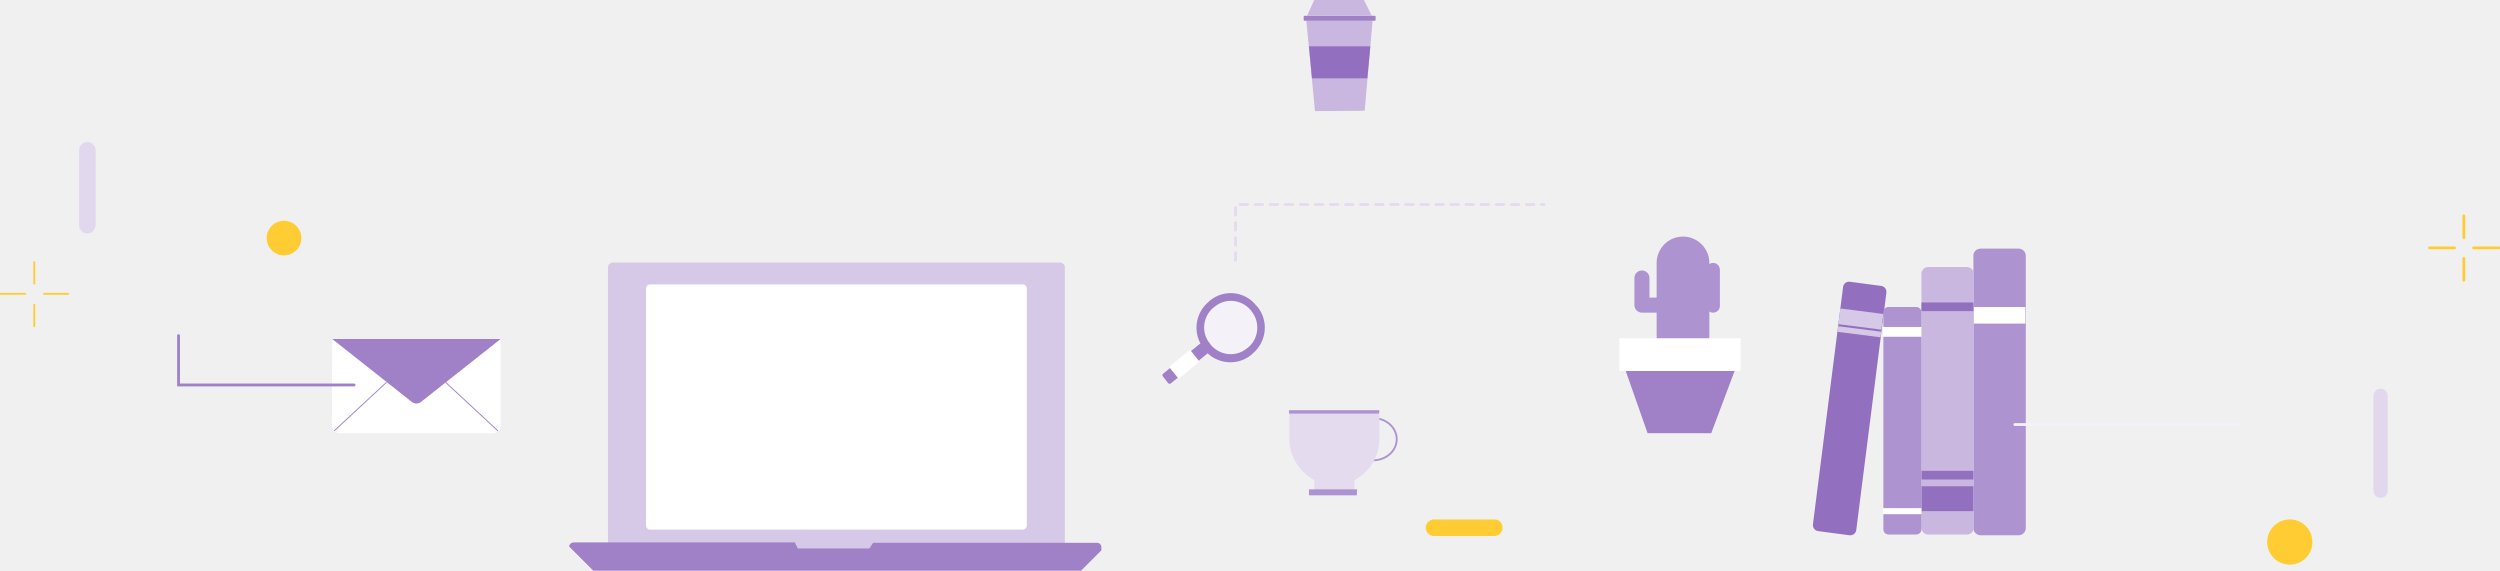
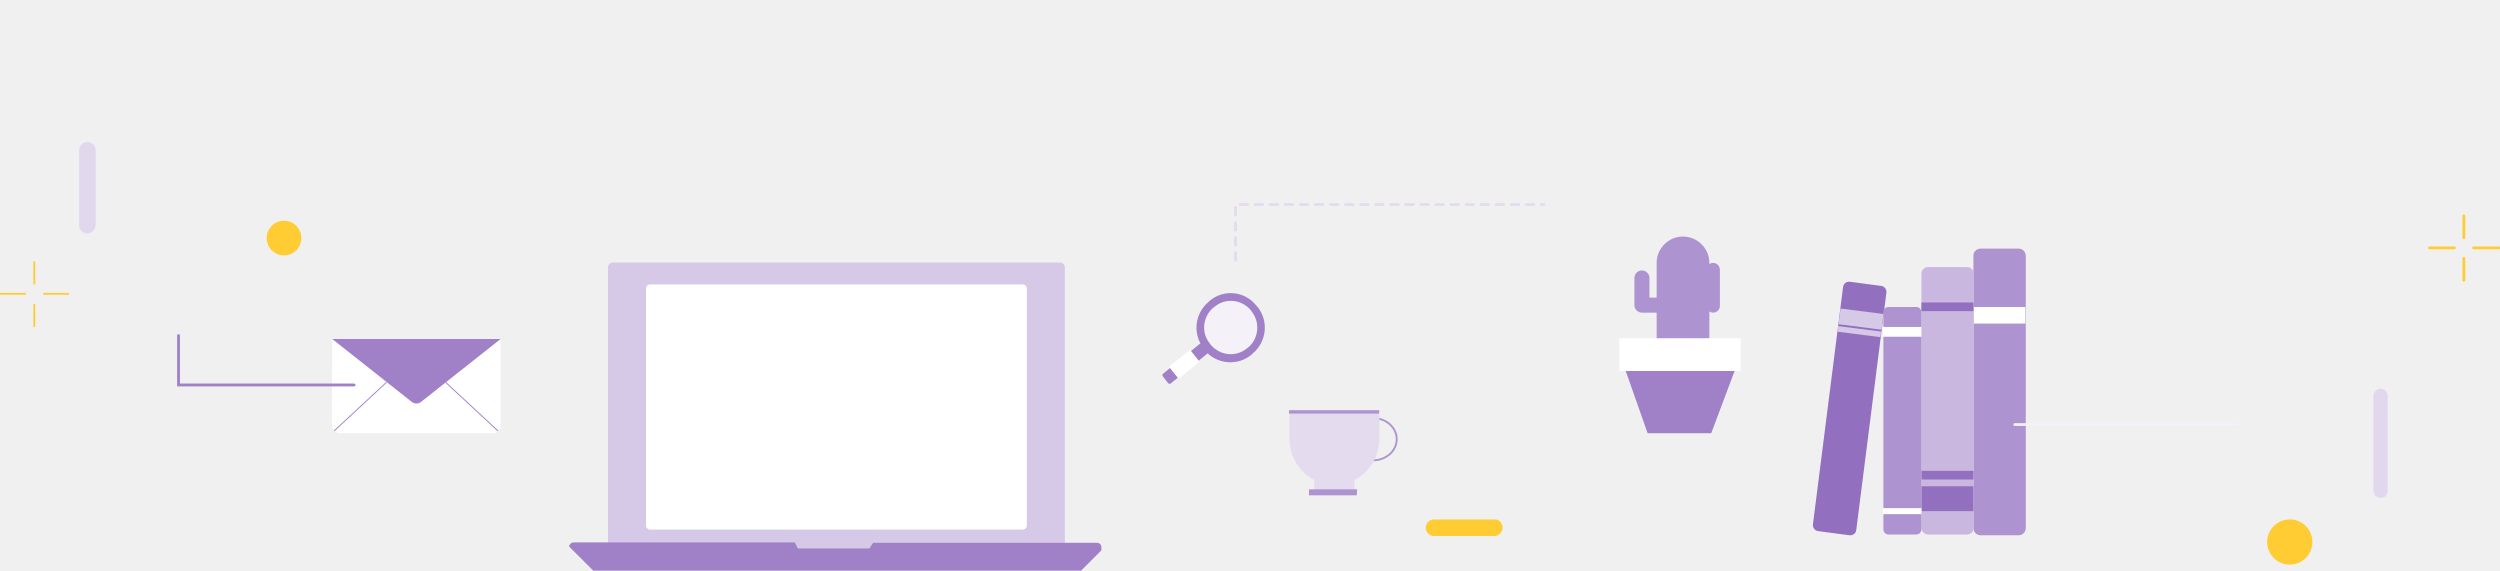
<svg xmlns="http://www.w3.org/2000/svg" version="1.1" id="Layer_1" x="0px" y="0px" viewBox="0 0 663.7 151.5" style="enable-background:new 0 0 663.7 151.5;" xml:space="preserve">
  <style type="text/css">
- 	.st0{fill:#C9B7DF;}
- 	.st1{fill:#926FBF;}
- 	.st2{fill:#A081C7;}
- 	.st3{fill:#D6C9E7;}
- 	.st4{fill:#FFFFFF;}
- 	.st5{fill:#AD93CF;}
- 	.st6{fill:none;stroke:#AD93CF;stroke-width:0.5;stroke-linecap:round;stroke-miterlimit:10;}
- 	.st7{fill:#E4DBEF;}
- 	.st8{fill:none;stroke:#FFCC33;stroke-width:0.5;stroke-linecap:round;stroke-miterlimit:10;}
- 	.st9{fill:#FFCC33;}
- 	.st10{fill:none;stroke:#A081C7;stroke-width:0.25;stroke-miterlimit:10;}
- 	.st11{fill:#E2D8EE;}
- 	.st12{fill:none;stroke:#F4F1F9;stroke-width:0.75;stroke-linecap:round;stroke-miterlimit:10;}
- 	.st13{fill:#F4F1F9;}
- 	.st14{fill:none;stroke:#A081C7;stroke-width:0.75;stroke-linecap:round;stroke-miterlimit:10;}
- 	.st15{fill:none;stroke:#FFCC33;stroke-width:0.75;stroke-linecap:round;stroke-miterlimit:10;}
- 	.st16{fill:none;stroke:#E4DBEF;stroke-width:0.75;stroke-linecap:round;stroke-miterlimit:10;stroke-dasharray:2;}
+ 	.st0{display:none;}
+ 	.st1{display:inline;fill:#C9B7DF;}
+ 	.st2{display:inline;fill:#926FBF;}
+ 	.st3{display:inline;fill:#A081C7;}
+ 	.st4{fill:#D6C9E7;}
+ 	.st5{fill:#FFFFFF;}
+ 	.st6{fill:#A081C7;}
+ 	.st7{fill:#AD93CF;}
+ 	.st8{fill:none;stroke:#AD93CF;stroke-width:0.5;stroke-linecap:round;stroke-miterlimit:10;}
+ 	.st9{fill:#E4DBEF;}
+ 	.st10{fill:none;stroke:#FFCC33;stroke-width:0.5;stroke-linecap:round;stroke-miterlimit:10;}
+ 	.st11{fill:#FFCC33;}
+ 	.st12{fill:none;stroke:#A081C7;stroke-width:0.25;stroke-miterlimit:10;}
+ 	.st13{fill:#E2D8EE;}
+ 	.st14{fill:#C9B7DF;}
+ 	.st15{fill:#926FBF;}
+ 	.st16{fill:none;stroke:#F4F1F9;stroke-width:0.75;stroke-linecap:round;stroke-miterlimit:10;}
+ 	.st17{fill:#F4F1F9;}
+ 	.st18{fill:none;stroke:#A081C7;stroke-width:0.75;stroke-linecap:round;stroke-miterlimit:10;}
+ 	.st19{fill:none;stroke:#FFCC33;stroke-width:0.75;stroke-linecap:round;stroke-miterlimit:10;}
+ 	.st20{fill:none;stroke:#E4DBEF;stroke-width:0.75;stroke-linecap:round;stroke-miterlimit:10;stroke-dasharray:2;}
</style>
-   <g id="about">
-     <polygon class="st0" points="362.3,29.4 349.1,29.5 346.8,5.4 364.4,5.4  " />
-     <polygon class="st1" points="363,20.8 348.3,20.8 347.5,12.3 363.8,12.3  " />
-     <path class="st2" d="M346.3,4.2H365c0.1,0,0.2,0.1,0.2,0.2v0.9c0,0.1-0.1,0.2-0.2,0.2h-18.7c-0.1,0-0.2-0.1-0.2-0.2V4.4   C346.1,4.3,346.2,4.2,346.3,4.2z" />
-     <polygon class="st0" points="364.2,4.2 347,4.2 348.9,0 362.1,0  " />
+   <g id="about" class="st0">
+     <polygon class="st1" points="362.3,29.4 349.1,29.5 346.8,5.4 364.4,5.4  " />
+     <polygon class="st2" points="363,20.8 348.3,20.8 347.5,12.3 363.8,12.3  " />
+     <path class="st3" d="M346.3,4.2H365c0.1,0,0.2,0.1,0.2,0.2v0.9c0,0.1-0.1,0.2-0.2,0.2h-18.7c-0.1,0-0.2-0.1-0.2-0.2V4.4   C346.1,4.3,346.2,4.2,346.3,4.2z" />
+     <polygon class="st1" points="364.2,4.2 347,4.2 348.9,0 362.1,0  " />
  </g>
  <g id="icons">
-     <path class="st3" d="M162.7,69.7h118.7c0.7,0,1.3,0.6,1.3,1.3v75.5c0,0.7-0.6,1.3-1.3,1.3H162.7c-0.7,0-1.3-0.6-1.3-1.3V71   C161.4,70.3,162,69.7,162.7,69.7z" />
-     <path class="st4" d="M172.6,75.5h98.9c0.6,0,1.1,0.5,1.1,1.1v62.9c0,0.6-0.5,1.1-1.1,1.1h-98.9c-0.6,0-1.1-0.5-1.1-1.1V76.6   C171.5,76,172,75.5,172.6,75.5z" />
-     <path class="st2" d="M292.4,146.1v-0.8c0-0.7-0.5-1.2-1.2-1.2h-59.4l-1,1.5h-19L211,144h-58.7c-0.6,0-1.2,0.5-1.2,1.1l6.4,6.4   h129.5L292.4,146.1z" />
-     <path class="st5" d="M454.8,69.8c-0.4,0-0.7,0.1-1,0.3v-0.3c0-3.9-3.2-7-7-7c-3.9,0-7,3.2-7,7V79h-1.9v-5.2c0-1.1-0.9-2-2-2   s-2,0.9-2,2v7.2c0,1.1,0.9,2,2,2h3.9v6.1c0,3.9,3.2,7,7,7c3.9,0,7-3.2,7-7v-6.4c0.3,0.2,0.6,0.3,1,0.3c1,0,1.8-0.8,1.8-1.8v-9.5   C456.6,70.6,455.8,69.8,454.8,69.8z" />
-     <rect x="429.9" y="89.8" class="st4" width="32.2" height="8.7" />
-     <polygon class="st2" points="454.3,115 437.4,115 431.6,98.5 460.5,98.5  " />
-     <path class="st6" d="M364.5,122.2c3.5,0,6.3-2.5,6.3-5.6s-2.8-5.6-6.3-5.6" />
-     <path class="st7" d="M342.6,109.5h23.2c0.2,0,0.4,0.2,0.4,0.4v6.8l0,0c-0.1,4.6-2.6,8.7-6.7,10.8h0.1v3.5h-10.7v-3.5h0.1   c-4-2.1-6.6-6.2-6.7-10.8l0,0v-6.8C342.3,109.6,342.4,109.5,342.6,109.5z" />
-     <path class="st5" d="M360.2,131.5h-12.6c0,0-0.1,0-0.1-0.1v-1.4c0,0,0-0.1,0.1-0.1h12.6c0,0,0.1,0,0.1,0.1L360.2,131.5   C360.3,131.5,360.3,131.5,360.2,131.5z" />
-     <path class="st5" d="M366.1,109.8h-23.8c0,0-0.1,0-0.1-0.1v-0.7c0,0,0-0.1,0.1-0.1h23.8c0,0,0.1,0,0.1,0.1L366.1,109.8   C366.2,109.8,366.1,109.8,366.1,109.8z" />
-     <line class="st8" x1="18.1" y1="78" x2="11.7" y2="78" />
-     <line class="st8" x1="6.7" y1="78" x2="0.2" y2="78" />
-     <line class="st8" x1="9.1" y1="80.9" x2="9.1" y2="86.6" />
-     <line class="st8" x1="9.1" y1="69.6" x2="9.1" y2="75.3" />
-     <circle class="st9" cx="75.4" cy="63.2" r="4.6" />
-     <path class="st4" d="M88.2,90h44.7l0,0v23c0,1.1-0.9,2-2,2H90.2c-1.1,0-2.1-0.9-2.1-2L88.2,90L88.2,90z" />
-     <path class="st2" d="M111.9,106.6l21-16.6H88.2l21,16.6C110,107.3,111.1,107.3,111.9,106.6z" />
-     <line class="st10" x1="102.6" y1="101.5" x2="88.7" y2="114.4" />
-     <line class="st10" x1="118.3" y1="101.5" x2="132.2" y2="114.4" />
-     <path class="st11" d="M23.2,62L23.2,62C22,62,21,61,21,59.8V39.9c0-1.2,1-2.2,2.2-2.2h0c1.2,0,2.2,1,2.2,2.2v19.9   C25.3,61,24.4,62,23.2,62z" />
-     <path class="st9" d="M398.9,140L398.9,140c0,1.3-1,2.3-2.2,2.3h-16c-1.2,0-2.2-1-2.2-2.2v0c0-1.2,1-2.2,2.2-2.2h16   C397.9,137.8,398.9,138.8,398.9,140z" />
-     <ellipse transform="matrix(0.9959 -9.028494e-02 9.028494e-02 0.9959 -10.5067 55.4721)" class="st9" cx="607.9" cy="143.9" rx="6" ry="6" />
-     <path class="st5" d="M525.8,66h10.1c1,0,1.9,0.8,1.9,1.9v72.3c0,1-0.8,1.9-1.9,1.9h-10.1c-1,0-1.9-0.8-1.9-1.9V67.8   C523.9,66.8,524.8,66,525.8,66z" />
-     <rect x="523.9" y="81.5" class="st4" width="13.8" height="4.4" />
-     <path class="st0" d="M511.9,70.9h10.3c1,0,1.8,0.8,1.8,1.8v67.4c0,1-0.8,1.8-1.8,1.8h-10.3c-1,0-1.8-0.8-1.8-1.8V72.7   C510.1,71.7,510.9,70.9,511.9,70.9z" />
-     <rect x="510.1" y="129.1" class="st1" width="13.8" height="6.6" />
-     <rect x="510.1" y="125" class="st1" width="13.8" height="2.3" />
-     <rect x="510.1" y="80.3" class="st1" width="13.8" height="2.3" />
-     <path class="st1" d="M491.1,74.8l8.3,1.1c0.9,0.1,1.5,0.9,1.4,1.8l-8,63c-0.1,0.9-0.9,1.5-1.8,1.4l-8.3-1.1   c-0.9-0.1-1.5-0.9-1.4-1.8l8-63C489.4,75.3,490.2,74.7,491.1,74.8z" />
-     <rect x="491.9" y="78.9" transform="matrix(0.1264 -0.992 0.992 0.1264 347.6012 564.0564)" class="st3" width="4.2" height="11.5" />
-     <rect x="492.9" y="82.4" transform="matrix(0.1264 -0.992 0.992 0.1264 343.7846 566.636)" class="st3" width="1.5" height="11.5" />
-     <path class="st5" d="M501.4,81.5h7.3c0.8,0,1.4,0.6,1.4,1.4v57.6c0,0.8-0.6,1.4-1.4,1.4h-7.3c-0.8,0-1.4-0.6-1.4-1.4V82.9   C499.9,82.1,500.6,81.5,501.4,81.5z" />
-     <rect x="499.9" y="134.9" class="st4" width="10.2" height="1.6" />
-     <rect x="499.9" y="86.8" class="st4" width="10.2" height="2.6" />
-     <line class="st12" x1="534.9" y1="112.7" x2="594.1" y2="112.7" />
-     <path class="st2" d="M321.2,79.8l-0.3,0.3c-3.3,2.7-4.2,7.4-2.2,11.1c-0.1,0-0.1,0.1-0.2,0.1l-9.7,7.9c-0.2,0.2-0.3,0.5-0.1,0.7   c0,0,0,0,0,0l1.4,1.8c0.2,0.2,0.5,0.3,0.7,0.1c0,0,0,0,0,0l9.7-7.9c0,0,0.1-0.1,0.1-0.1c3.2,3,8.2,3.2,11.6,0.4l0.3-0.3   c3.8-3.1,4.4-8.7,1.3-12.5l-0.3-0.3C330.5,77.3,325,76.7,321.2,79.8z" />
-     <path class="st13" d="M331.3,92.3l-0.3,0.2c-2.9,2.4-7.2,1.9-9.6-1l-0.2-0.3c-2.4-2.9-1.9-7.2,1-9.6l0.3-0.2c2.9-2.4,7.2-1.9,9.6,1   l0.2,0.3C334.6,85.6,334.2,89.9,331.3,92.3z" />
-     <path class="st4" d="M318.1,96.3l-4.9,4c-0.2,0.1-0.4,0.1-0.6-0.1l-2-2.5c-0.1-0.2-0.1-0.4,0.1-0.6l4.9-4c0.2-0.1,0.4-0.1,0.6,0.1   l2,2.5C318.3,95.9,318.3,96.1,318.1,96.3z" />
-     <polyline class="st14" points="47.4,89.1 47.4,102.2 94,102.2  " />
-     <line class="st15" x1="663.4" y1="65.8" x2="656.7" y2="65.8" />
-     <line class="st15" x1="651.6" y1="65.8" x2="645" y2="65.8" />
-     <line class="st15" x1="654.1" y1="68.6" x2="654.1" y2="74.4" />
-     <line class="st15" x1="654.1" y1="57.3" x2="654.1" y2="63.1" />
-     <path class="st11" d="M632,132.2L632,132.2c-1,0-1.9-0.8-1.9-1.9v-25.2c0-1,0.8-1.9,1.9-1.9l0,0c1,0,1.9,0.8,1.9,1.9v25.2   C633.9,131.3,633.1,132.2,632,132.2z" />
-     <polyline class="st16" points="328,69.1 328,54.3 409.9,54.3  " />
+     <path class="st4" d="M162.7,69.7h118.7c0.7,0,1.3,0.6,1.3,1.3v75.5c0,0.7-0.6,1.3-1.3,1.3H162.7c-0.7,0-1.3-0.6-1.3-1.3V71   C161.4,70.3,162,69.7,162.7,69.7z" />
+     <path class="st5" d="M172.6,75.5h98.9c0.6,0,1.1,0.5,1.1,1.1v62.9c0,0.6-0.5,1.1-1.1,1.1h-98.9c-0.6,0-1.1-0.5-1.1-1.1V76.6   C171.5,76,172,75.5,172.6,75.5z" />
+     <path class="st6" d="M292.4,146.1v-0.8c0-0.7-0.5-1.2-1.2-1.2h-59.4l-1,1.5h-19L211,144h-58.7c-0.6,0-1.2,0.5-1.2,1.1l6.4,6.4H287   L292.4,146.1z" />
+     <path class="st7" d="M454.8,69.8c-0.4,0-0.7,0.1-1,0.3v-0.3c0-3.9-3.2-7-7-7c-3.9,0-7,3.2-7,7V79h-1.9v-5.2c0-1.1-0.9-2-2-2   s-2,0.9-2,2V81c0,1.1,0.9,2,2,2h3.9v6.1c0,3.9,3.2,7,7,7c3.9,0,7-3.2,7-7v-6.4c0.3,0.2,0.6,0.3,1,0.3c1,0,1.8-0.8,1.8-1.8v-9.5   C456.6,70.6,455.8,69.8,454.8,69.8z" />
+     <rect x="429.9" y="89.8" class="st5" width="32.2" height="8.7" />
+     <polygon class="st6" points="454.3,115 437.4,115 431.6,98.5 460.5,98.5  " />
+     <path class="st8" d="M364.5,122.2c3.5,0,6.3-2.5,6.3-5.6s-2.8-5.6-6.3-5.6" />
+     <path class="st9" d="M342.6,109.5h23.2c0.2,0,0.4,0.2,0.4,0.4v6.8l0,0c-0.1,4.6-2.6,8.7-6.7,10.8h0.1v3.5h-10.7v-3.5h0.1   c-4-2.1-6.6-6.2-6.7-10.8l0,0v-6.8C342.3,109.6,342.4,109.5,342.6,109.5z" />
+     <path class="st7" d="M360.2,131.5h-12.6c0,0-0.1,0-0.1-0.1V130c0,0,0-0.1,0.1-0.1h12.6c0,0,0.1,0,0.1,0.1L360.2,131.5   C360.3,131.5,360.3,131.5,360.2,131.5z" />
+     <path class="st7" d="M366.1,109.8h-23.8c0,0-0.1,0-0.1-0.1V109c0,0,0-0.1,0.1-0.1h23.8c0,0,0.1,0,0.1,0.1L366.1,109.8   C366.2,109.8,366.1,109.8,366.1,109.8z" />
+     <line class="st10" x1="18.1" y1="78" x2="11.7" y2="78" />
+     <line class="st10" x1="6.7" y1="78" x2="0.2" y2="78" />
+     <line class="st10" x1="9.1" y1="80.9" x2="9.1" y2="86.6" />
+     <line class="st10" x1="9.1" y1="69.6" x2="9.1" y2="75.3" />
+     <circle class="st11" cx="75.4" cy="63.2" r="4.6" />
+     <path class="st5" d="M88.2,90h44.7l0,0v23c0,1.1-0.9,2-2,2H90.2c-1.1,0-2.1-0.9-2.1-2L88.2,90L88.2,90z" />
+     <path class="st6" d="M111.9,106.6l21-16.6H88.2l21,16.6C110,107.3,111.1,107.3,111.9,106.6z" />
+     <line class="st12" x1="102.6" y1="101.5" x2="88.7" y2="114.4" />
+     <line class="st12" x1="118.3" y1="101.5" x2="132.2" y2="114.4" />
+     <path class="st13" d="M23.2,62L23.2,62C22,62,21,61,21,59.8V39.9c0-1.2,1-2.2,2.2-2.2l0,0c1.2,0,2.2,1,2.2,2.2v19.9   C25.3,61,24.4,62,23.2,62z" />
+     <path class="st11" d="M398.9,140L398.9,140c0,1.3-1,2.3-2.2,2.3h-16c-1.2,0-2.2-1-2.2-2.2l0,0c0-1.2,1-2.2,2.2-2.2h16   C397.9,137.8,398.9,138.8,398.9,140z" />
+     <ellipse transform="matrix(0.9959 -9.028638e-02 9.028638e-02 0.9959 -10.5093 55.4722)" class="st11" cx="607.9" cy="143.9" rx="6" ry="6" />
+     <path class="st7" d="M525.8,66h10.1c1,0,1.9,0.8,1.9,1.9v72.3c0,1-0.8,1.9-1.9,1.9h-10.1c-1,0-1.9-0.8-1.9-1.9V67.8   C523.9,66.8,524.8,66,525.8,66z" />
+     <rect x="523.9" y="81.5" class="st5" width="13.8" height="4.4" />
+     <path class="st14" d="M511.9,70.9h10.3c1,0,1.8,0.8,1.8,1.8v67.4c0,1-0.8,1.8-1.8,1.8h-10.3c-1,0-1.8-0.8-1.8-1.8V72.7   C510.1,71.7,510.9,70.9,511.9,70.9z" />
+     <rect x="510.1" y="129.1" class="st15" width="13.8" height="6.6" />
+     <rect x="510.1" y="125" class="st15" width="13.8" height="2.3" />
+     <rect x="510.1" y="80.3" class="st15" width="13.8" height="2.3" />
+     <path class="st15" d="M491.1,74.8l8.3,1.1c0.9,0.1,1.5,0.9,1.4,1.8l-8,63c-0.1,0.9-0.9,1.5-1.8,1.4l-8.3-1.1   c-0.9-0.1-1.5-0.9-1.4-1.8l8-63C489.4,75.3,490.2,74.7,491.1,74.8z" />
+     <rect x="491.9" y="79" transform="matrix(0.1264 -0.992 0.992 0.1264 347.5445 564.0547)" class="st4" width="4.2" height="11.5" />
+     <rect x="492.9" y="82.3" transform="matrix(0.1264 -0.992 0.992 0.1264 343.8627 566.6123)" class="st4" width="1.5" height="11.5" />
+     <path class="st7" d="M501.4,81.5h7.3c0.8,0,1.4,0.6,1.4,1.4v57.6c0,0.8-0.6,1.4-1.4,1.4h-7.3c-0.8,0-1.4-0.6-1.4-1.4V82.9   C499.9,82.1,500.6,81.5,501.4,81.5z" />
+     <rect x="499.9" y="134.9" class="st5" width="10.2" height="1.6" />
+     <rect x="499.9" y="86.8" class="st5" width="10.2" height="2.6" />
+     <line class="st16" x1="534.9" y1="112.7" x2="594.1" y2="112.7" />
+     <path class="st6" d="M321.2,79.8l-0.3,0.3c-3.3,2.7-4.2,7.4-2.2,11.1c-0.1,0-0.1,0.1-0.2,0.1l-9.7,7.9c-0.2,0.2-0.3,0.5-0.1,0.7   l0,0l1.4,1.8c0.2,0.2,0.5,0.3,0.7,0.1l0,0l9.7-7.9l0.1-0.1c3.2,3,8.2,3.2,11.6,0.4l0.3-0.3c3.8-3.1,4.4-8.7,1.3-12.5l-0.3-0.3   C330.5,77.3,325,76.7,321.2,79.8z" />
+     <path class="st17" d="M331.3,92.3l-0.3,0.2c-2.9,2.4-7.2,1.9-9.6-1l-0.2-0.3c-2.4-2.9-1.9-7.2,1-9.6l0.3-0.2c2.9-2.4,7.2-1.9,9.6,1   l0.2,0.3C334.6,85.6,334.2,89.9,331.3,92.3z" />
+     <path class="st5" d="M318.1,96.3l-4.9,4c-0.2,0.1-0.4,0.1-0.6-0.1l-2-2.5c-0.1-0.2-0.1-0.4,0.1-0.6l4.9-4c0.2-0.1,0.4-0.1,0.6,0.1   l2,2.5C318.3,95.9,318.3,96.1,318.1,96.3z" />
+     <polyline class="st18" points="47.4,89.1 47.4,102.2 94,102.2  " />
+     <line class="st19" x1="663.4" y1="65.8" x2="656.7" y2="65.8" />
+     <line class="st19" x1="651.6" y1="65.8" x2="645" y2="65.8" />
+     <line class="st19" x1="654.1" y1="68.6" x2="654.1" y2="74.4" />
+     <line class="st19" x1="654.1" y1="57.3" x2="654.1" y2="63.1" />
+     <path class="st13" d="M632,132.2L632,132.2c-1,0-1.9-0.8-1.9-1.9v-25.2c0-1,0.8-1.9,1.9-1.9l0,0c1,0,1.9,0.8,1.9,1.9v25.2   C633.9,131.3,633.1,132.2,632,132.2z" />
+     <polyline class="st20" points="328,69.1 328,54.3 409.9,54.3  " />
  </g>
</svg>
